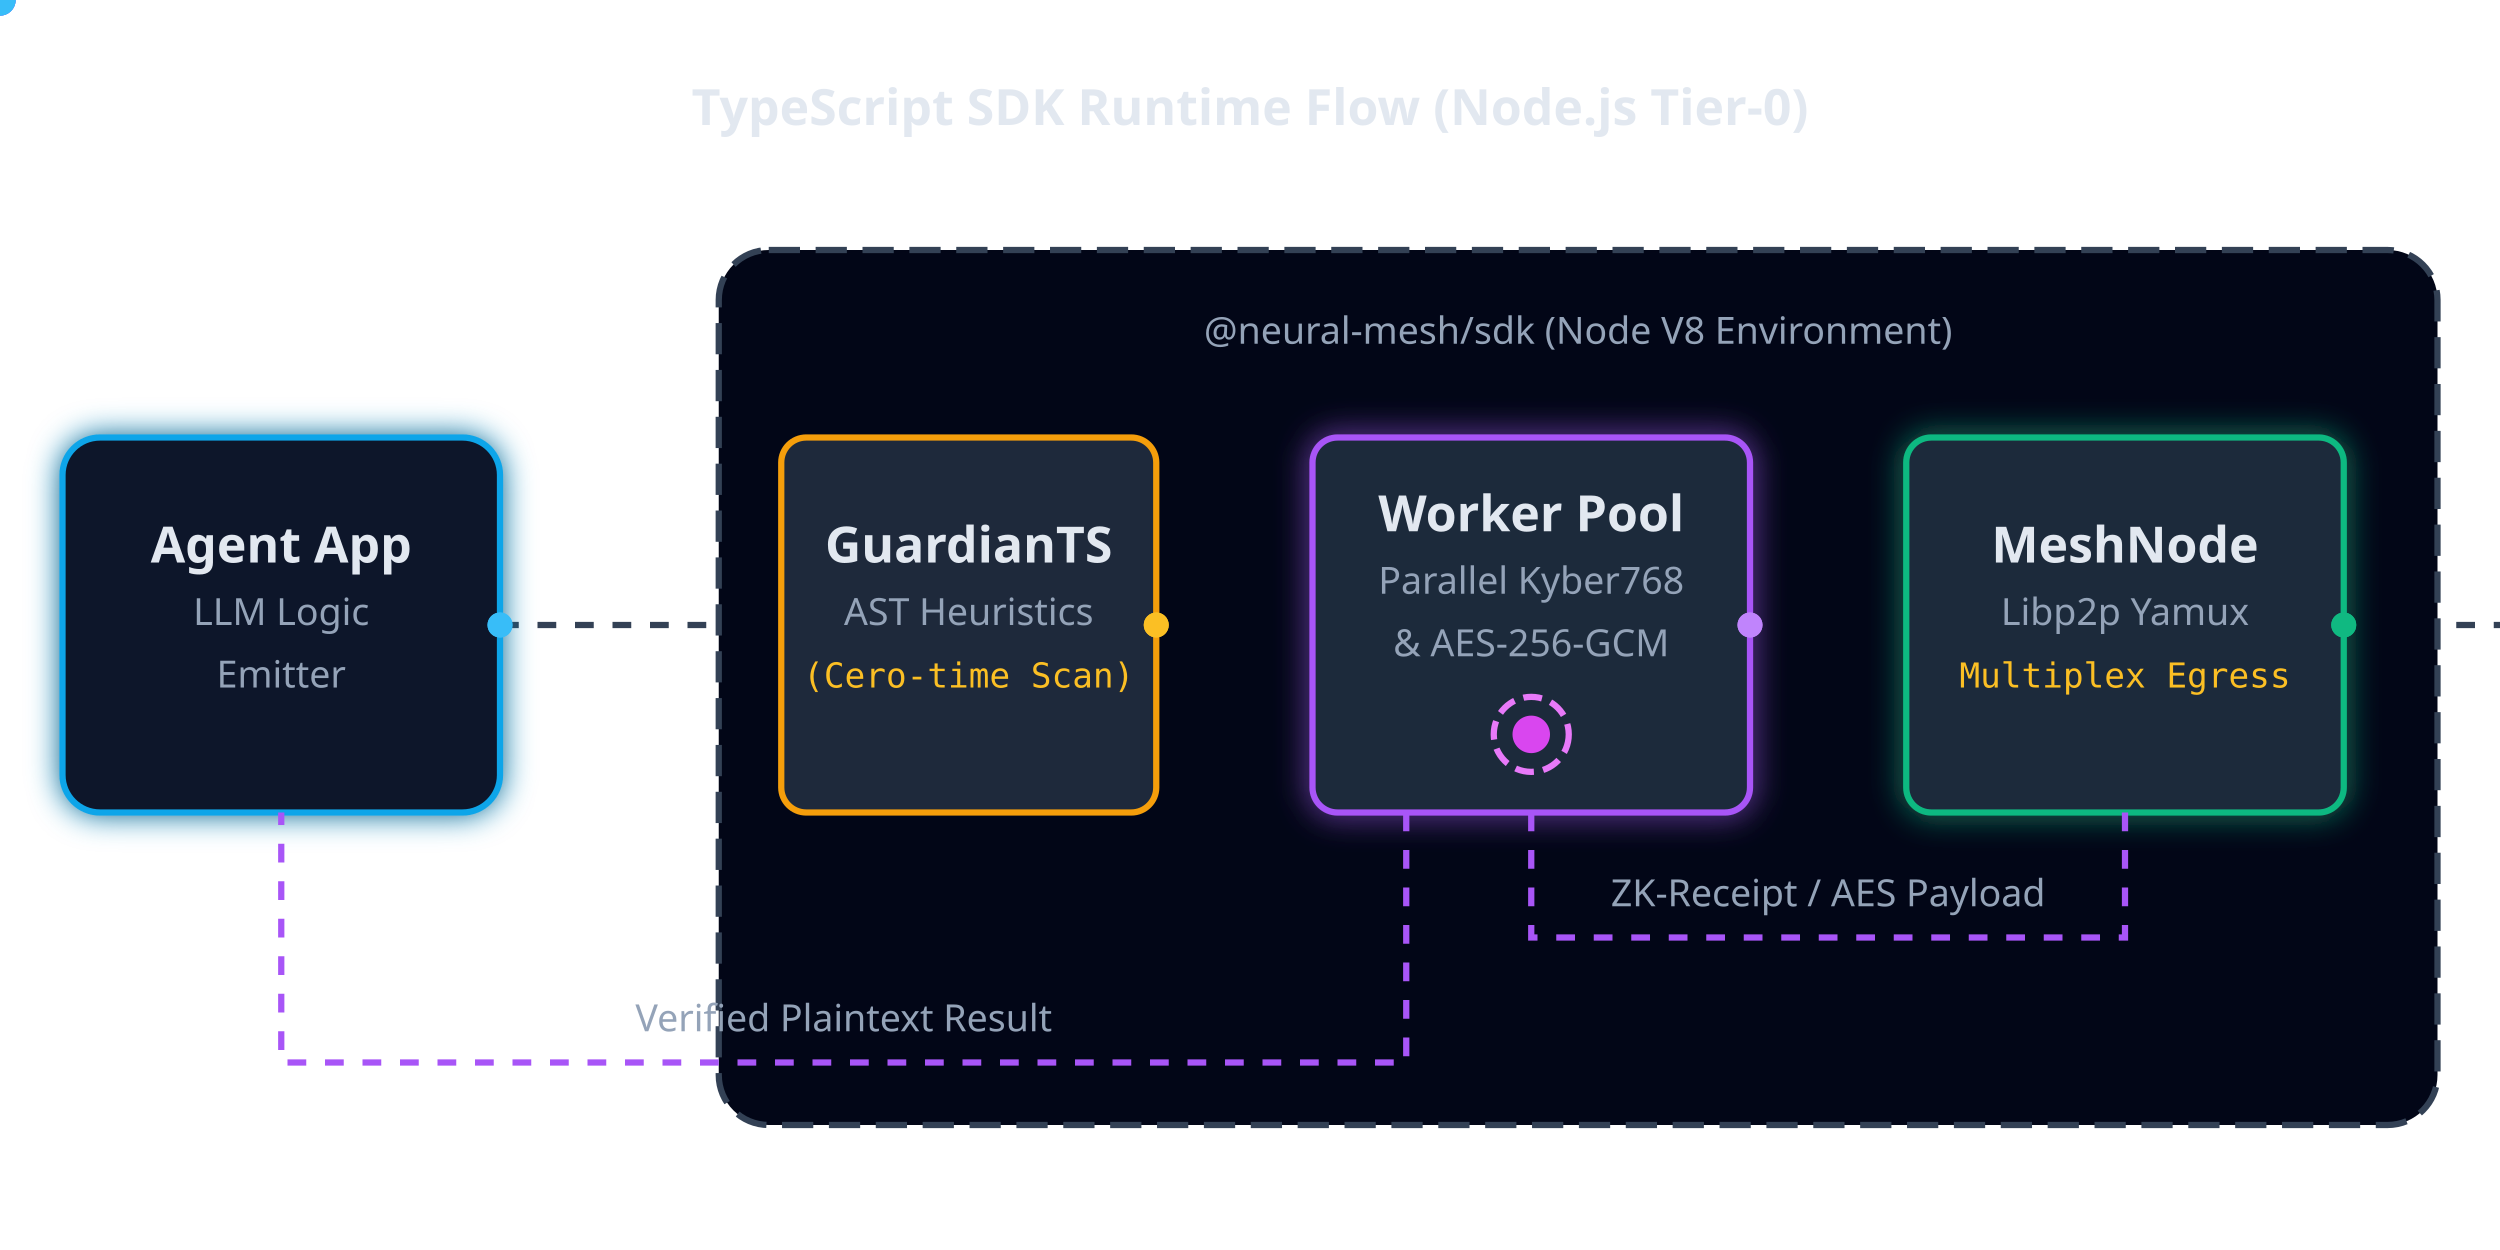
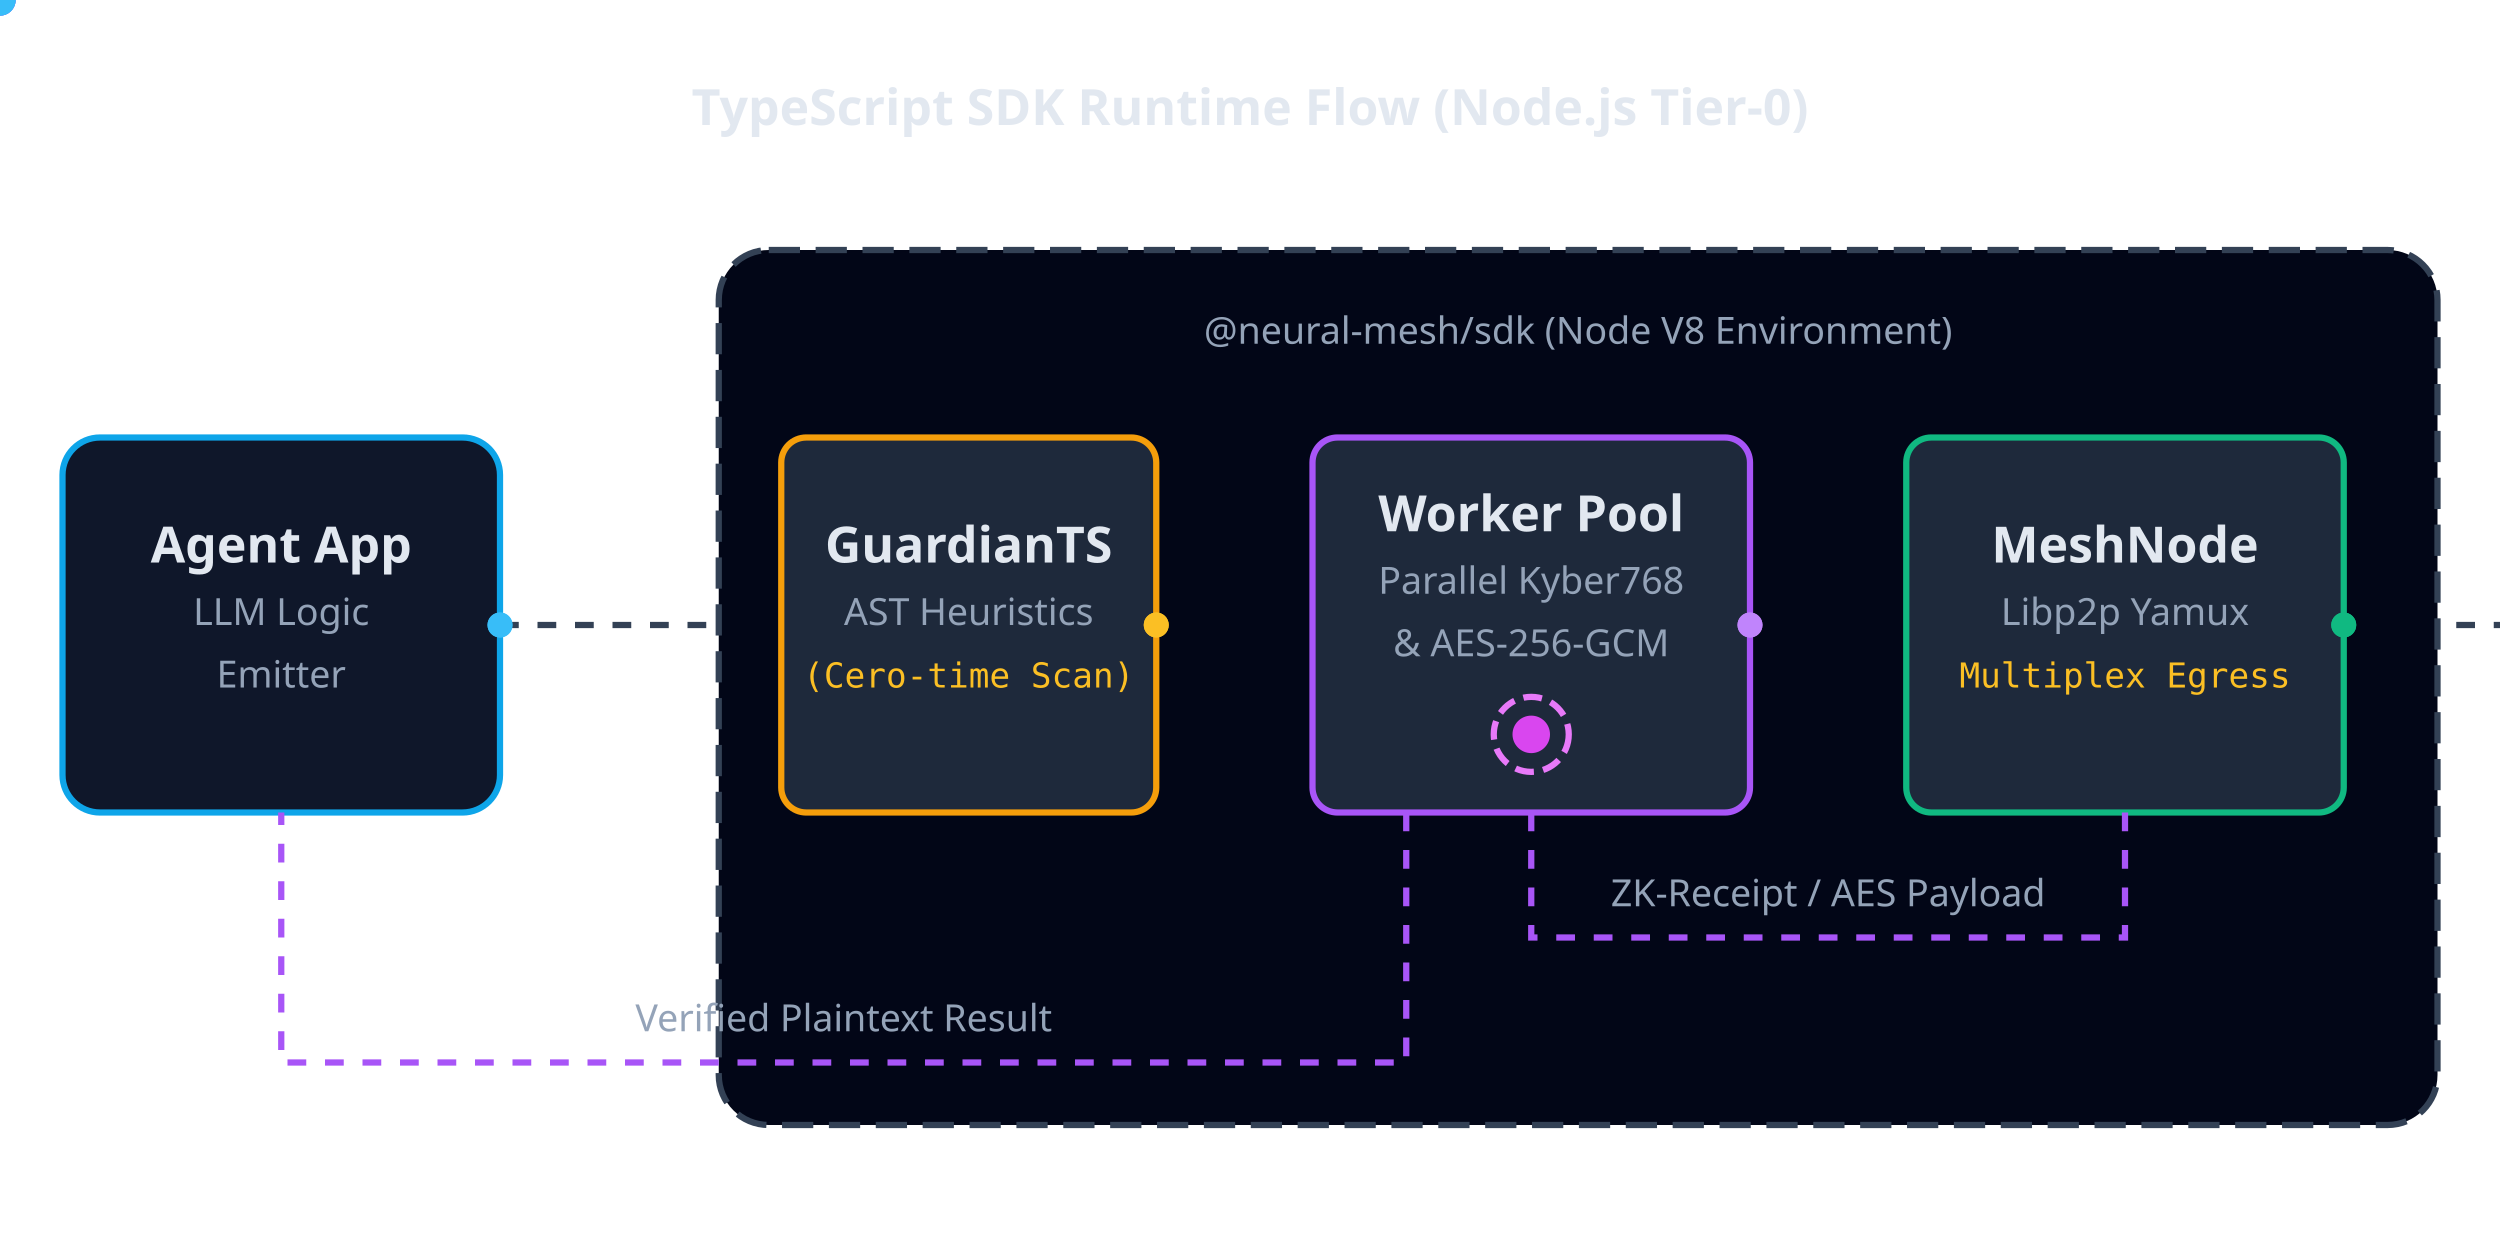
<svg xmlns="http://www.w3.org/2000/svg" viewBox="0 0 800 400" width="100%" height="auto">
  <defs>
-     <filter id="glow-agent-d" x="-20%" y="-20%" width="140%" height="140%">
-       <feGaussianBlur stdDeviation="5" result="blur" />
-       <feMerge>
-         <feMergeNode in="blur" />
-         <feMergeNode in="SourceGraphic" />
-       </feMerge>
-     </filter>
-     <filter id="glow-worker-d" x="-20%" y="-20%" width="140%" height="140%">
-       <feGaussianBlur stdDeviation="5" result="blur" />
-       <feMerge>
-         <feMergeNode in="blur" />
-         <feMergeNode in="SourceGraphic" />
-       </feMerge>
-     </filter>
-     <filter id="glow-mesh-d" x="-20%" y="-20%" width="140%" height="140%">
-       <feGaussianBlur stdDeviation="5" result="blur" />
-       <feMerge>
-         <feMergeNode in="blur" />
-         <feMergeNode in="SourceGraphic" />
-       </feMerge>
-     </filter>
-   </defs>
+         
+     </defs>
  <style>
        .text-title-d {
            font-family: system-ui, sans-serif;
            font-weight: 700;
            font-size: 16px;
            fill: #e2e8f0;
        }

        .text-sub-d {
            font-family: system-ui, sans-serif;
            font-weight: 500;
            font-size: 12px;
            fill: #94a3b8;
        }

        .text-tiny-d {
            font-family: monospace;
            font-size: 11px;
            fill: #fbbf24;
        }

        .conn-line-d {
            stroke: #334155;
            stroke-width: 2;
            stroke-dasharray: 6, 6;
            animation: dashAnimD 20s linear infinite;
        }

        .conn-line-rx-d {
            stroke: #a855f7;
            stroke-width: 2;
            stroke-dasharray: 6, 6;
            animation: dashAnimD 20s linear infinite;
        }

        @keyframes dashAnimD {
            to {
                stroke-dashoffset: -400;
            }
        }

        @keyframes move90-d {
            0% {
                transform: translateX(0px);
                opacity: 0;
            }

            10% {
                opacity: 1;
            }

            90% {
                opacity: 1;
            }

            100% {
                transform: translateX(90px);
                opacity: 0;
            }
        }

        @keyframes move50-d {
            0% {
                transform: translateX(0px);
                opacity: 0;
            }

            10% {
                opacity: 1;
            }

            90% {
                opacity: 1;
            }

            100% {
                transform: translateX(50px);
                opacity: 0;
            }
        }

        @keyframes moveReturn-d {
            0% {
                transform: translateX(0px);
                opacity: 0;
            }

            2% {
                opacity: 1;
            }

            98% {
                opacity: 1;
            }

            100% {
                transform: translateX(-590px);
                opacity: 0;
            }
        }

        @keyframes rxPath1-d {
            0% {
                transform: translate(680px, 260px);
                opacity: 0;
            }

            2% {
                opacity: 1;
            }

            14.8% {
                transform: translate(680px, 300px);
            }

            85.2% {
                transform: translate(490px, 300px);
            }

            98% {
                opacity: 1;
            }

            100% {
                transform: translate(490px, 260px);
                opacity: 0;
            }
        }

        @keyframes rxPath2-d {
            0% {
                transform: translate(450px, 260px);
                opacity: 0;
            }

            2% {
                opacity: 1;
            }

            15.4% {
                transform: translate(450px, 340px);
            }

            84.6% {
                transform: translate(90px, 340px);
            }

            98% {
                opacity: 1;
            }

            100% {
                transform: translate(90px, 260px);
                opacity: 0;
            }
        }

        .anim-90-1-d {
            animation: move90-d 1.5s linear infinite;
        }

        .anim-90-2-d {
            animation: move90-d 1.5s linear infinite 0.75s;
        }

        .anim-50-1-d {
            animation: move50-d 1s linear infinite;
        }

        .anim-50-2-d {
            animation: move50-d 1s linear infinite 0.5s;
        }

        .anim-ret-1-d {
            animation: moveReturn-d 3s linear infinite;
        }

        .anim-ret-2-d {
            animation: moveReturn-d 3s linear infinite 1.5s;
        }

        .anim-r1-1-d {
            animation: rxPath1-d 2s linear infinite;
        }

        .anim-r1-2-d {
            animation: rxPath1-d 2s linear infinite 1s;
        }

        .anim-r2-1-d {
            animation: rxPath2-d 3.5s linear infinite;
        }

        .anim-r2-2-d {
            animation: rxPath2-d 3.5s linear infinite 1.75s;
        }

        @keyframes spinGearD {
            100% {
                transform: rotate(360deg);
            }
        }

        .spin-d {
            transform-box: fill-box;
            transform-origin: center;
            animation: spinGearD 3s linear infinite;
        }
    </style>
  <text x="400" y="40" class="text-title-d" text-anchor="middle" font-size="20" fill="#38bdf8">TypeScript SDK Runtime
        Flow (Node.js Tier-0)</text>
  <line x1="160" y1="200" x2="250" y2="200" class="conn-line-d" />
  <line x1="370" y1="200" x2="420" y2="200" class="conn-line-d" />
  <line x1="560" y1="200" x2="610" y2="200" class="conn-line-d" />
  <line x1="750" y1="200" x2="800" y2="200" class="conn-line-d" />
-   <rect x="20" y="140" width="140" height="120" rx="12" fill="#0f172a" stroke="#0ea5e9" stroke-width="2" filter="url(#glow-agent-d)" />
+   <rect x="20" y="140" width="140" height="120" rx="12" fill="#0f172a" stroke="#0ea5e9" stroke-width="2" />
  <text x="90" y="180" class="text-title-d" text-anchor="middle">Agent App</text>
  <text x="90" y="200" class="text-sub-d" text-anchor="middle">LLM Logic</text>
  <text x="90" y="220" class="text-sub-d" text-anchor="middle">Emitter</text>
  <rect x="230" y="80" width="550" height="280" rx="16" fill="#020617" stroke="#334155" stroke-width="2" stroke-dasharray="10 5" />
  <text x="505" y="110" class="text-sub-d" text-anchor="middle" fill="#94a3b8">@neural-mesh/sdk (Node V8
        Environment)</text>
  <rect x="250" y="140" width="120" height="120" rx="8" fill="#1e293b" stroke="#f59e0b" stroke-width="2" />
  <text x="310" y="180" class="text-title-d" text-anchor="middle" fill="#fbbf24">GuardianTS</text>
  <text x="310" y="200" class="text-sub-d" text-anchor="middle">AST Heuristics</text>
  <text x="310" y="220" class="text-tiny-d" text-anchor="middle">(Cero-time Scan)</text>
-   <rect x="420" y="140" width="140" height="120" rx="8" fill="#1e293b" stroke="#a855f7" stroke-width="2" filter="url(#glow-worker-d)" />
+   <rect x="420" y="140" width="140" height="120" rx="8" fill="#1e293b" stroke="#a855f7" stroke-width="2" />
  <text x="490" y="170" class="text-title-d" text-anchor="middle" fill="#c084fc">Worker Pool</text>
  <text x="490" y="190" class="text-sub-d" text-anchor="middle">Parallel Kyber768</text>
  <text x="490" y="210" class="text-sub-d" text-anchor="middle">&amp; AES-256-GCM</text>
  <g transform="translate(490, 235)">
    <g class="spin-d">
      <circle cx="0" cy="0" r="12" fill="none" stroke="#e879f9" stroke-width="2" stroke-dasharray="6 3" />
      <circle cx="0" cy="0" r="6" fill="#d946ef" />
    </g>
  </g>
-   <rect x="610" y="140" width="140" height="120" rx="8" fill="#1e293b" stroke="#10b981" stroke-width="2" filter="url(#glow-mesh-d)" />
+   <rect x="610" y="140" width="140" height="120" rx="8" fill="#1e293b" stroke="#10b981" stroke-width="2" />
  <text x="680" y="180" class="text-title-d" text-anchor="middle" fill="#34d399">MeshNode</text>
  <text x="680" y="200" class="text-sub-d" text-anchor="middle">Libp2p Yamux</text>
  <text x="680" y="220" class="text-tiny-d" text-anchor="middle" fill="#6ee7b7">Multiplex Egress</text>
  <g transform="translate(160, 200)">
    <circle cx="0" cy="0" r="4" fill="#38bdf8" class="anim-90-1-d" />
    <circle cx="0" cy="0" r="4" fill="#38bdf8" class="anim-90-2-d" />
  </g>
  <g transform="translate(370, 200)">
    <circle cx="0" cy="0" r="4" fill="#fbbf24" class="anim-50-1-d" />
    <circle cx="0" cy="0" r="4" fill="#fbbf24" class="anim-50-2-d" />
  </g>
  <g transform="translate(560, 200)">
    <circle cx="0" cy="0" r="4" fill="#c084fc" class="anim-50-1-d" />
    <circle cx="0" cy="0" r="4" fill="#c084fc" class="anim-50-2-d" />
  </g>
  <g transform="translate(750, 200)">
    <circle cx="0" cy="0" r="4" fill="#10b981" class="anim-50-1-d" />
    <circle cx="0" cy="0" r="4" fill="#10b981" class="anim-50-2-d" />
  </g>
  <path d="M 680 260 L 680 300 L 490 300 L 490 260" fill="none" class="conn-line-rx-d" />
  <text x="585" y="290" class="text-sub-d" text-anchor="middle" fill="#c084fc">ZK-Receipt / AES Payload</text>
  <circle cx="0" cy="0" r="5" fill="#a855f7" class="anim-r1-1-d" />
  <circle cx="0" cy="0" r="5" fill="#a855f7" class="anim-r1-2-d" />
  <path d="M 450 260 L 450 340 L 90 340 L 90 260" fill="none" class="conn-line-rx-d" />
  <text x="270" y="330" class="text-sub-d" text-anchor="middle" fill="#38bdf8">Verified Plaintext Result</text>
  <circle cx="0" cy="0" r="5" fill="#38bdf8" class="anim-r2-1-d" />
  <circle cx="0" cy="0" r="5" fill="#38bdf8" class="anim-r2-2-d" />
</svg>
